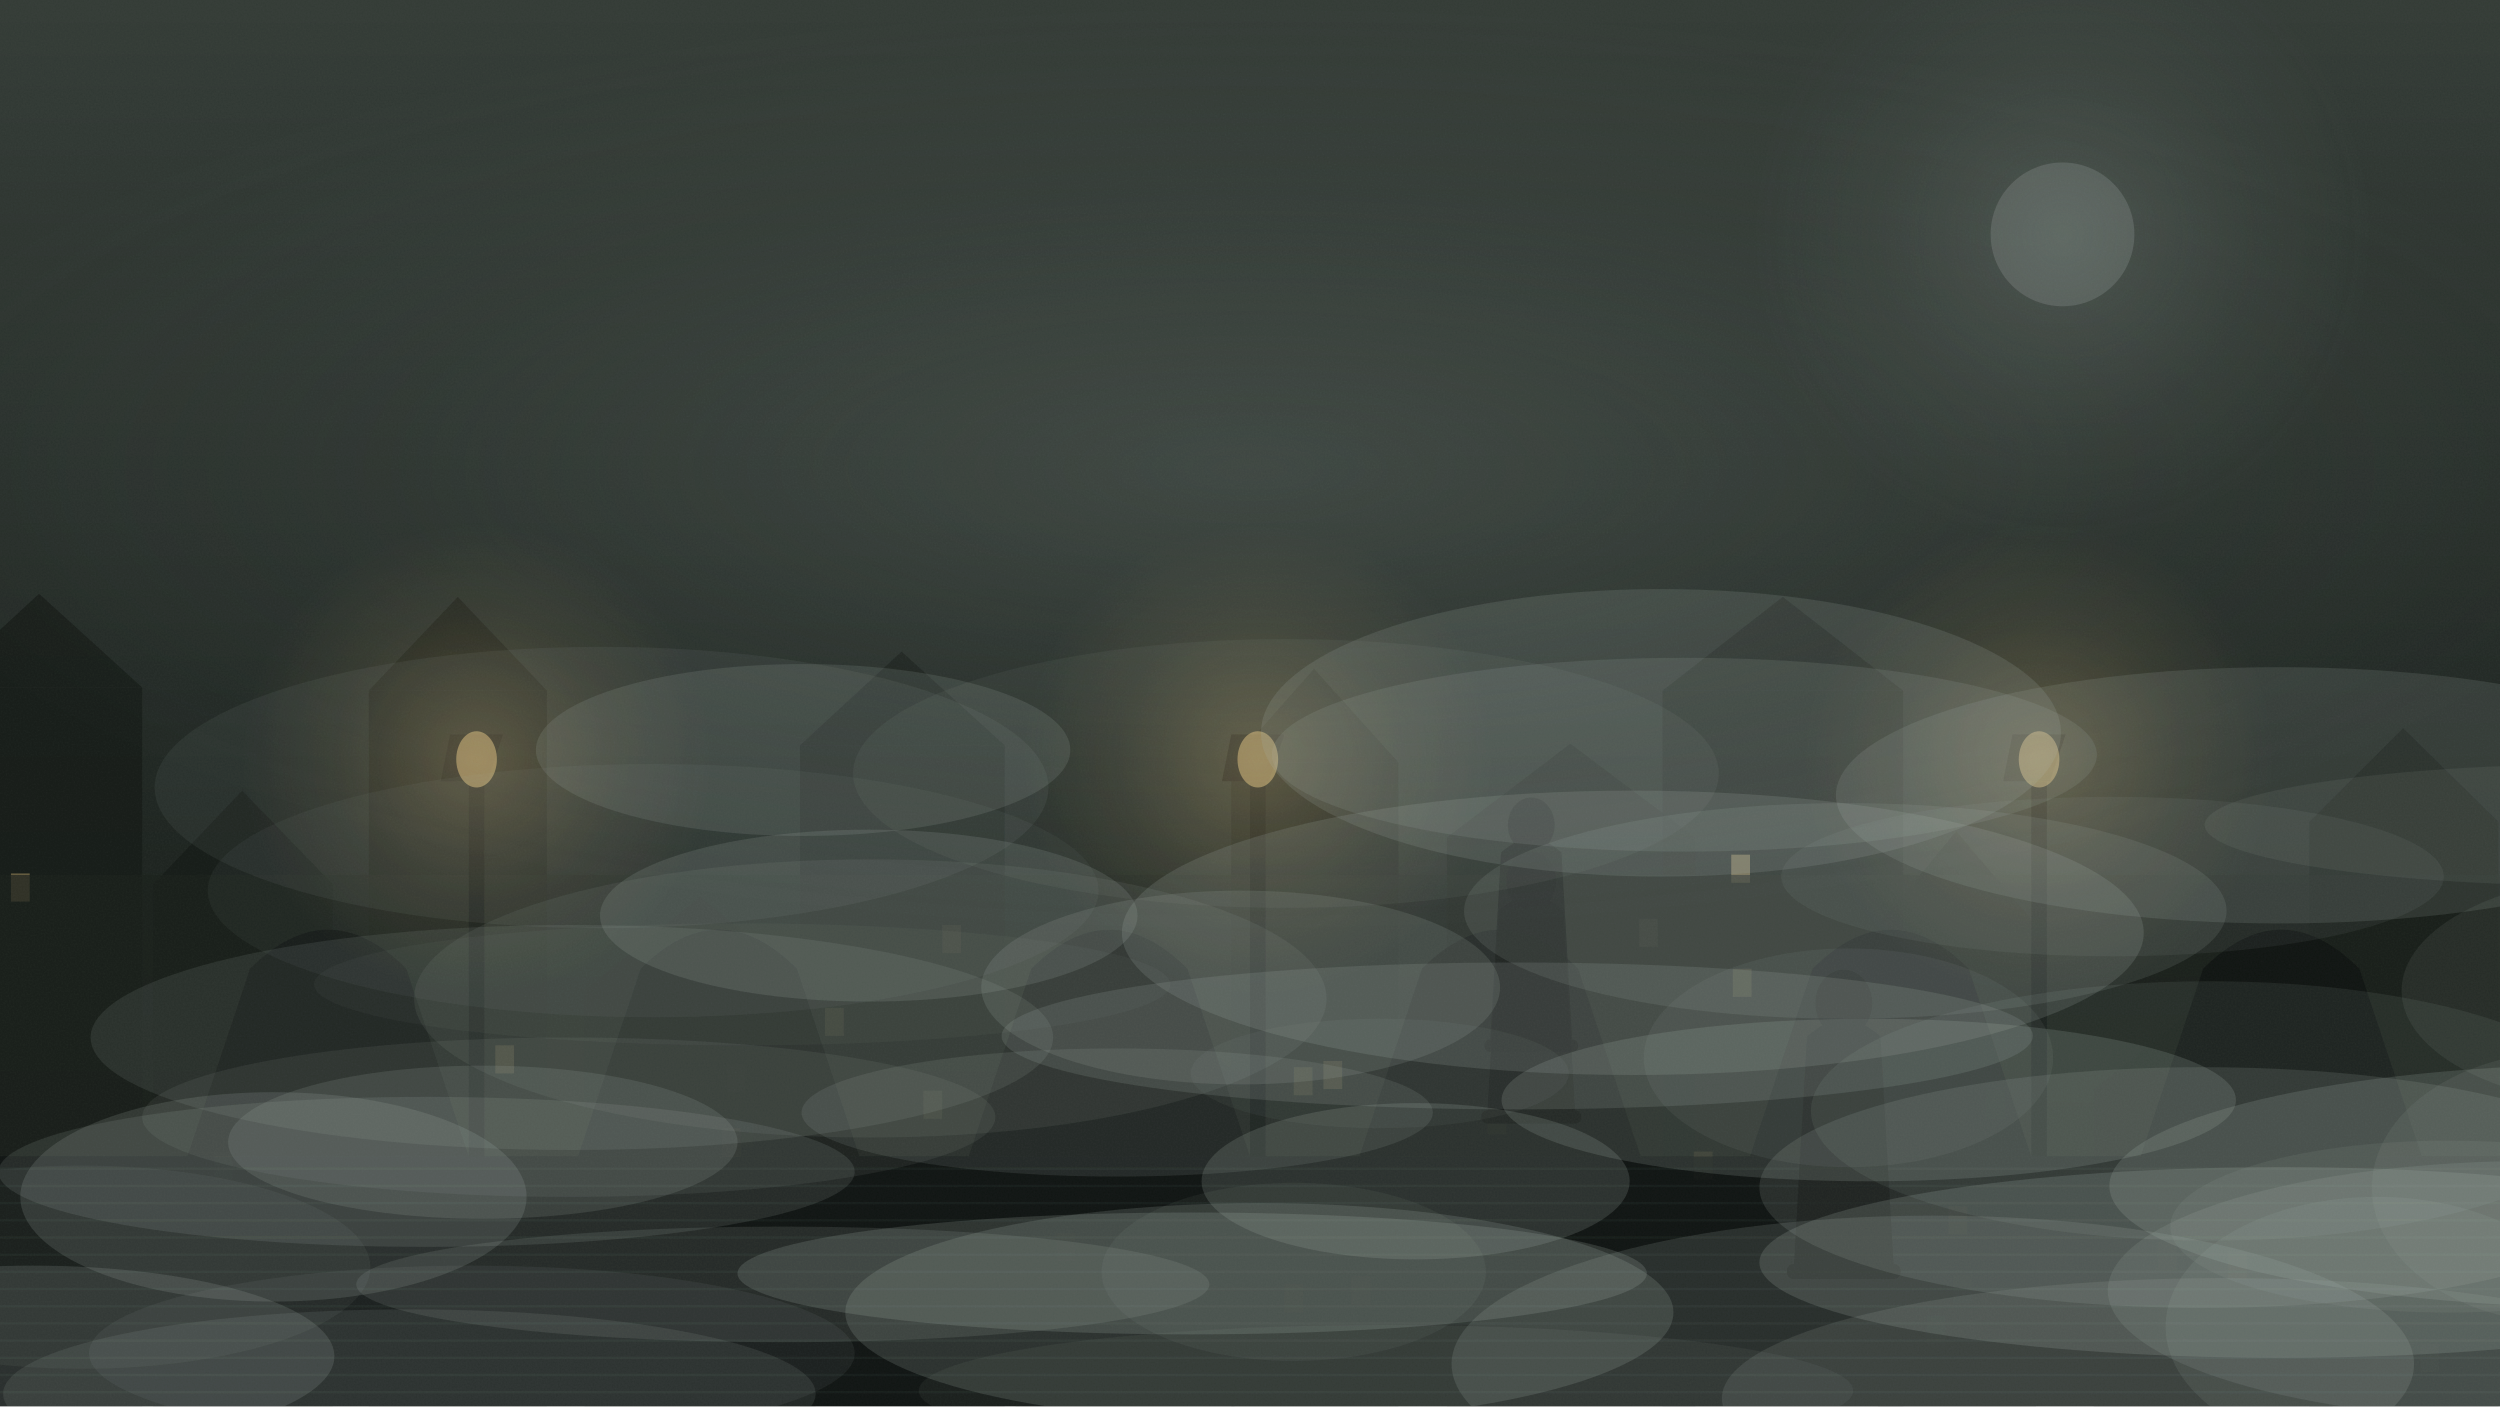
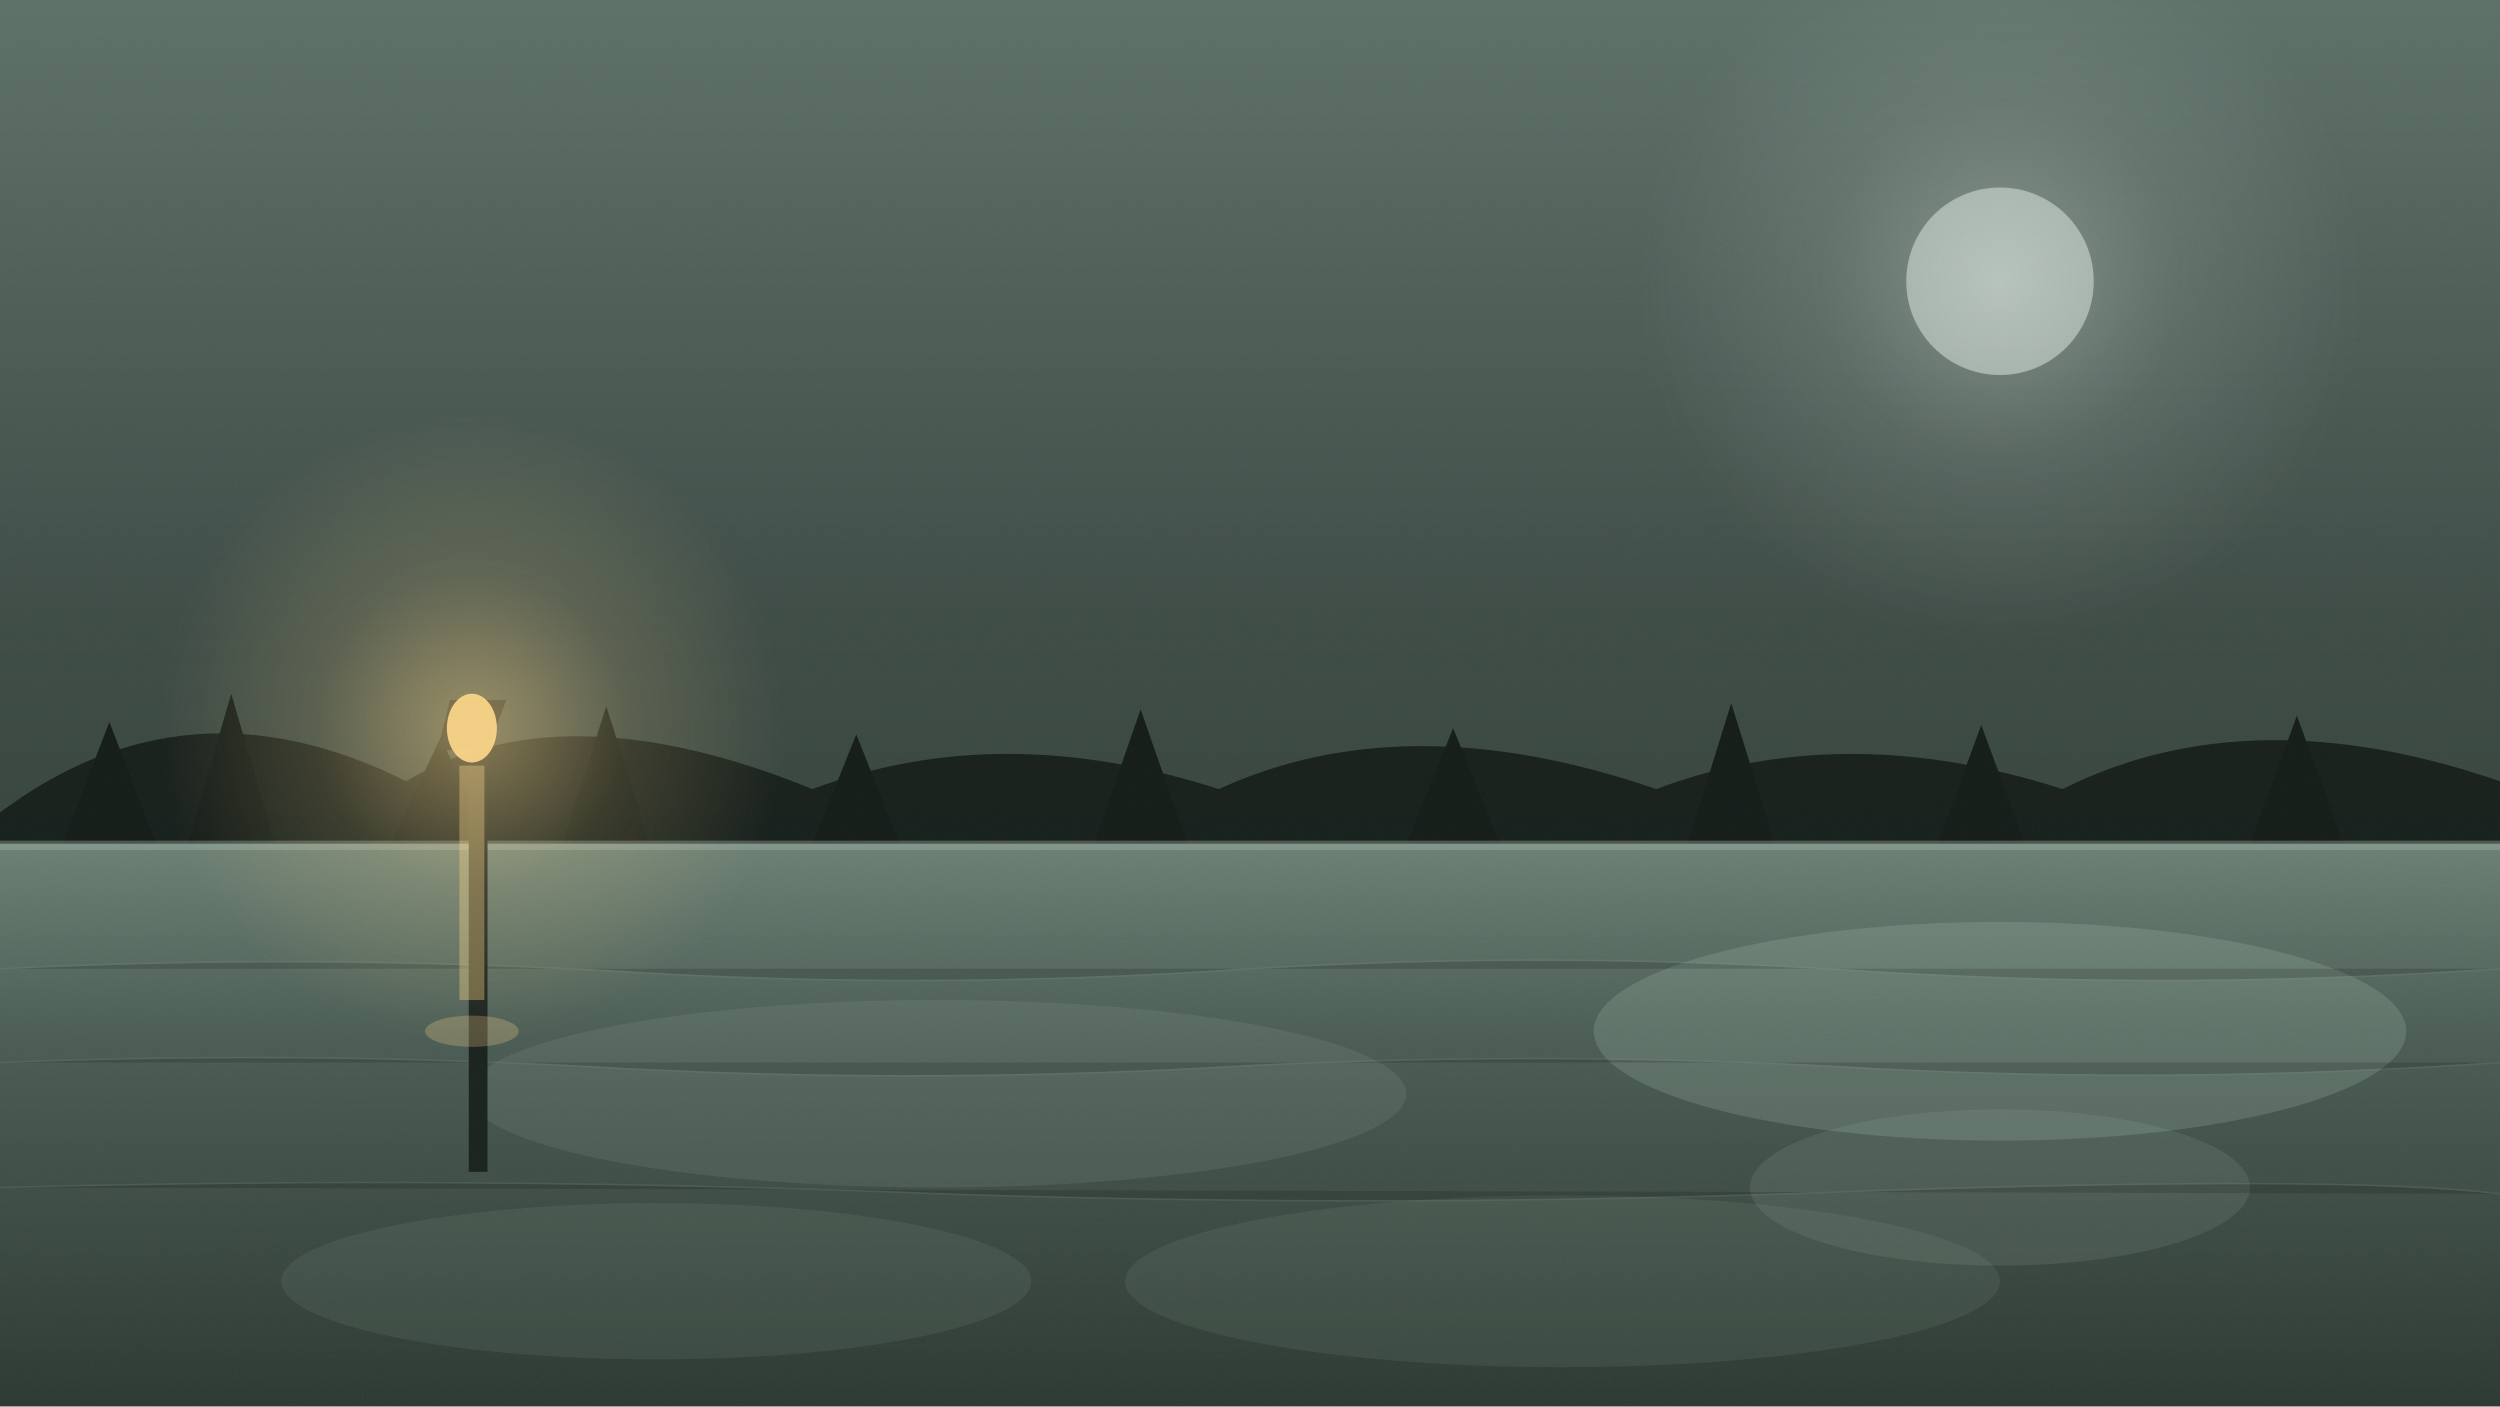
<svg xmlns="http://www.w3.org/2000/svg" viewBox="0 0 1600 900" width="1600" height="900" preserveAspectRatio="xMidYMid slice">
  <defs>
    <linearGradient id="sky" x1="0" y1="0" x2="0" y2="1">
-       <stop offset="0" stop-color="#39423c" />
-       <stop offset="0.55" stop-color="#222a25" />
-       <stop offset="1" stop-color="#12160f" />
+       <stop offset="0" stop-color="#5d7068" />
+       <stop offset="0.45" stop-color="#3d4b45" />
+       <stop offset="1" stop-color="#2a352f" />
+     </linearGradient>
+     <linearGradient id="ice" x1="0" y1="0" x2="0" y2="1">
+       <stop offset="0" stop-color="#6b7f74" />
+       <stop offset="0.35" stop-color="#4a5c53" />
+       <stop offset="1" stop-color="#2c3932" />
    </linearGradient>
    <radialGradient id="lg">
-       <stop offset="0" stop-color="#ffd98a" stop-opacity="0.55" />
-       <stop offset="0.6" stop-color="#ffd98a" stop-opacity="0.16" />
+       <stop offset="0" stop-color="#ffd98a" stop-opacity="0.7" />
+       <stop offset="0.5" stop-color="#ffd98a" stop-opacity="0.22" />
      <stop offset="1" stop-color="#ffd98a" stop-opacity="0" />
    </radialGradient>
-     <radialGradient id="fg">
-       <stop offset="0" stop-color="#b9c9c0" stop-opacity="0.55" />
-       <stop offset="0.6" stop-color="#b9c9c0" stop-opacity="0.16" />
-       <stop offset="1" stop-color="#b9c9c0" stop-opacity="0" />
+     <radialGradient id="moon">
+       <stop offset="0" stop-color="#e8f2ec" stop-opacity="0.6" />
+       <stop offset="0.5" stop-color="#c8d6ce" stop-opacity="0.22" />
+       <stop offset="1" stop-color="#c8d6ce" stop-opacity="0" />
    </radialGradient>
    <filter id="gr" x="0" y="0" width="100%" height="100%">
      <feTurbulence type="fractalNoise" baseFrequency="0.9" numOctaves="3" seed="7" />
      <feColorMatrix type="saturate" values="0" />
    </filter>
  </defs>
  <rect width="1600" height="900" fill="url(#sky)" />
-   <rect x="-40" y="440" width="131" height="460" fill="#151b17" opacity="0.8" />
-   <path d="M-40 440 L25 380 L91 440 Z" fill="#151b17" opacity="0.8" />
-   <rect x="7" y="559" width="12" height="18" fill="#ffd98a" opacity="0.39" />
-   <rect x="98" y="566" width="115" height="334" fill="#151b17" opacity="0.8" />
-   <path d="M98 566 L155 506 L213 566 Z" fill="#151b17" opacity="0.8" />
-   <rect x="137" y="737" width="12" height="18" fill="#ffd98a" opacity="0.14" />
-   <rect x="236" y="442" width="114" height="458" fill="#151b17" opacity="0.8" />
-   <path d="M236 442 L293 382 L350 442 Z" fill="#151b17" opacity="0.8" />
-   <rect x="317" y="669" width="12" height="18" fill="#ffd98a" opacity="0.43" />
-   <rect x="374" y="634" width="148" height="266" fill="#151b17" opacity="0.8" />
-   <path d="M374 634 L448 574 L522 634 Z" fill="#151b17" opacity="0.8" />
-   <rect x="470" y="716" width="12" height="18" fill="#ffd98a" opacity="0.13" />
-   <rect x="465" y="681" width="12" height="18" fill="#ffd98a" opacity="0.25" />
-   <rect x="462" y="722" width="12" height="18" fill="#ffd98a" opacity="0.44" />
-   <rect x="512" y="477" width="131" height="423" fill="#151b17" opacity="0.8" />
-   <path d="M512 477 L577 417 L643 477 Z" fill="#151b17" opacity="0.8" />
-   <rect x="538" y="856" width="12" height="18" fill="#ffd98a" opacity="0.13" />
-   <rect x="603" y="592" width="12" height="18" fill="#ffd98a" opacity="0.17" />
-   <rect x="591" y="698" width="12" height="18" fill="#ffd98a" opacity="0.22" />
-   <rect x="528" y="645" width="12" height="18" fill="#ffd98a" opacity="0.24" />
-   <rect x="650" y="686" width="140" height="214" fill="#151b17" opacity="0.8" />
-   <path d="M650 686 L720 626 L790 686 Z" fill="#151b17" opacity="0.8" />
-   <rect x="676" y="789" width="12" height="18" fill="#ffd98a" opacity="0.15" />
-   <rect x="788" y="488" width="107" height="412" fill="#151b17" opacity="0.8" />
-   <path d="M788 488 L841 428 L895 488 Z" fill="#151b17" opacity="0.8" />
-   <rect x="865" y="817" width="12" height="18" fill="#ffd98a" opacity="0.32" />
-   <rect x="847" y="679" width="12" height="18" fill="#ffd98a" opacity="0.44" />
-   <rect x="828" y="683" width="12" height="18" fill="#ffd98a" opacity="0.33" />
-   <rect x="822" y="822" width="12" height="18" fill="#ffd98a" opacity="0.27" />
-   <rect x="926" y="536" width="159" height="364" fill="#151b17" opacity="0.8" />
-   <path d="M926 536 L1005 476 L1085 536 Z" fill="#151b17" opacity="0.8" />
-   <rect x="952" y="708" width="12" height="18" fill="#ffd98a" opacity="0.35" />
-   <rect x="1049" y="588" width="12" height="18" fill="#ffd98a" opacity="0.13" />
-   <rect x="964" y="689" width="12" height="18" fill="#ffd98a" opacity="0.28" />
-   <rect x="1064" y="442" width="154" height="458" fill="#151b17" opacity="0.8" />
-   <path d="M1064 442 L1141 382 L1218 442 Z" fill="#151b17" opacity="0.8" />
-   <rect x="1109" y="620" width="12" height="18" fill="#ffd98a" opacity="0.41" />
-   <rect x="1084" y="737" width="12" height="18" fill="#ffd98a" opacity="0.30" />
-   <rect x="1108" y="547" width="12" height="18" fill="#ffd98a" opacity="0.42" />
-   <rect x="1202" y="592" width="101" height="308" fill="#151b17" opacity="0.8" />
-   <path d="M1202 592 L1252 532 L1303 592 Z" fill="#151b17" opacity="0.8" />
-   <rect x="1233" y="842" width="12" height="18" fill="#ffd98a" opacity="0.27" />
-   <rect x="1271" y="698" width="12" height="18" fill="#ffd98a" opacity="0.22" />
-   <rect x="1250" y="816" width="12" height="18" fill="#ffd98a" opacity="0.23" />
-   <rect x="1247" y="772" width="12" height="18" fill="#ffd98a" opacity="0.41" />
-   <rect x="1340" y="697" width="153" height="203" fill="#151b17" opacity="0.8" />
-   <path d="M1340 697 L1416 637 L1493 697 Z" fill="#151b17" opacity="0.8" />
-   <rect x="1381" y="795" width="12" height="18" fill="#ffd98a" opacity="0.22" />
-   <rect x="1426" y="801" width="12" height="18" fill="#ffd98a" opacity="0.45" />
-   <rect x="1391" y="824" width="12" height="18" fill="#ffd98a" opacity="0.12" />
-   <rect x="1408" y="791" width="12" height="18" fill="#ffd98a" opacity="0.14" />
-   <rect x="1478" y="526" width="121" height="374" fill="#151b17" opacity="0.8" />
-   <path d="M1478 526 L1538 466 L1599 526 Z" fill="#151b17" opacity="0.8" />
-   <rect x="1549" y="860" width="12" height="18" fill="#ffd98a" opacity="0.30" />
-   <rect x="1536" y="810" width="12" height="18" fill="#ffd98a" opacity="0.14" />
-   <rect x="0" y="560" width="1600" height="180" fill="#1b221d" opacity="0.7" />
-   <path d="M120 740 L160 620 Q210 570 260 620 L300 740 Z" fill="#0e1310" opacity="0.85" />
-   <path d="M370 740 L410 620 Q460 570 510 620 L550 740 Z" fill="#0e1310" opacity="0.85" />
-   <path d="M620 740 L660 620 Q710 570 760 620 L800 740 Z" fill="#0e1310" opacity="0.85" />
-   <path d="M870 740 L910 620 Q960 570 1010 620 L1050 740 Z" fill="#0e1310" opacity="0.85" />
-   <path d="M1120 740 L1160 620 Q1210 570 1260 620 L1300 740 Z" fill="#0e1310" opacity="0.85" />
-   <path d="M1370 740 L1410 620 Q1460 570 1510 620 L1550 740 Z" fill="#0e1310" opacity="0.85" />
-   <rect x="300" y="500" width="10" height="250" fill="#0d1210" opacity="0.95" />
-   <path d="M282 500 L288 470 L322 470 L312 500 Z" fill="#0d1210" opacity="0.95" />
-   <ellipse cx="305" cy="486" rx="13" ry="18" fill="#ffd98a" opacity="0.55" />
-   <circle cx="305" cy="486" r="150" fill="url(#lg)" opacity="0.55" />
-   <rect x="800" y="500" width="10" height="250" fill="#0d1210" opacity="0.95" />
-   <path d="M782 500 L788 470 L822 470 L812 500 Z" fill="#0d1210" opacity="0.95" />
-   <ellipse cx="805" cy="486" rx="13" ry="18" fill="#ffd98a" opacity="0.55" />
-   <circle cx="805" cy="486" r="150" fill="url(#lg)" opacity="0.55" />
-   <rect x="1300" y="500" width="10" height="250" fill="#0d1210" opacity="0.95" />
-   <path d="M1282 500 L1288 470 L1322 470 L1312 500 Z" fill="#0d1210" opacity="0.95" />
-   <ellipse cx="1305" cy="486" rx="13" ry="18" fill="#ffd98a" opacity="0.55" />
-   <circle cx="1305" cy="486" r="150" fill="url(#lg)" opacity="0.55" />
-   <rect x="0" y="740" width="1600" height="160" fill="#101513" opacity="0.95" />
-   <line x1="0" y1="748" x2="1600" y2="748" stroke="#1d2621" stroke-width="1.5" opacity="0.6" />
-   <line x1="0" y1="759" x2="1600" y2="759" stroke="#1d2621" stroke-width="1.5" opacity="0.6" />
-   <line x1="0" y1="770" x2="1600" y2="770" stroke="#1d2621" stroke-width="1.5" opacity="0.6" />
-   <line x1="0" y1="781" x2="1600" y2="781" stroke="#1d2621" stroke-width="1.5" opacity="0.6" />
-   <line x1="0" y1="792" x2="1600" y2="792" stroke="#1d2621" stroke-width="1.5" opacity="0.6" />
-   <line x1="0" y1="803" x2="1600" y2="803" stroke="#1d2621" stroke-width="1.5" opacity="0.6" />
-   <line x1="0" y1="814" x2="1600" y2="814" stroke="#1d2621" stroke-width="1.5" opacity="0.6" />
-   <line x1="0" y1="825" x2="1600" y2="825" stroke="#1d2621" stroke-width="1.5" opacity="0.6" />
-   <line x1="0" y1="836" x2="1600" y2="836" stroke="#1d2621" stroke-width="1.5" opacity="0.6" />
-   <line x1="0" y1="847" x2="1600" y2="847" stroke="#1d2621" stroke-width="1.5" opacity="0.6" />
-   <line x1="0" y1="858" x2="1600" y2="858" stroke="#1d2621" stroke-width="1.5" opacity="0.6" />
-   <line x1="0" y1="869" x2="1600" y2="869" stroke="#1d2621" stroke-width="1.5" opacity="0.6" />
-   <line x1="0" y1="880" x2="1600" y2="880" stroke="#1d2621" stroke-width="1.5" opacity="0.6" />
-   <line x1="0" y1="891" x2="1600" y2="891" stroke="#1d2621" stroke-width="1.5" opacity="0.6" />
-   <g fill="#050806" opacity="0.82" transform="translate(980,0) scale(0.88)">
-     <ellipse cx="0" cy="600" rx="17" ry="20" />
-     <path d="M-22 620 Q0 600 22 620 L30 760 L-30 760 Z" />
-     <rect x="-34" y="756" width="68" height="9" rx="4" />
+   <circle cx="1280" cy="180" r="60" fill="#e8f2ec" opacity="0.5" />
+   <circle cx="1280" cy="180" r="230" fill="url(#moon)" opacity="0.6" />
+   <path d="M0 520 Q120 430 260 500 Q360 440 520 505 Q640 460 780 505 Q900 450 1060 505 Q1180 460 1320 505 Q1440 445 1600 500 L1600 550 L0 550 Z" fill="#141c18" opacity="0.9" />
+   <path d="M40 540 L70 462 L100 540 Z" fill="#141c18" />
+   <path d="M120 540 L148 444 L176 540 Z" fill="#141c18" />
+   <path d="M250 540 L282 472 L314 540 Z" fill="#141c18" />
+   <path d="M360 540 L388 452 L416 540 Z" fill="#141c18" />
+   <path d="M520 540 L548 470 L576 540 Z" fill="#141c18" />
+   <path d="M700 540 L730 454 L760 540 Z" fill="#141c18" />
+   <path d="M900 540 L930 466 L960 540 Z" fill="#141c18" />
+   <path d="M1080 540 L1108 450 L1136 540 Z" fill="#141c18" />
+   <path d="M1240 540 L1268 464 L1296 540 Z" fill="#141c18" />
+   <path d="M1440 540 L1470 458 L1500 540 Z" fill="#141c18" />
+   <rect x="0" y="540" width="1600" height="360" fill="url(#ice)" />
+   <rect x="0" y="538" width="1600" height="6" fill="#a8bdb1" opacity="0.35" />
+   <ellipse cx="1280" cy="660" rx="260" ry="70" fill="#a8bdb1" opacity="0.22" />
+   <ellipse cx="1280" cy="760" rx="160" ry="50" fill="#a8bdb1" opacity="0.13" />
+   <ellipse cx="600" cy="700" rx="300" ry="60" fill="#a8bdb1" opacity="0.12" />
+   <ellipse cx="420" cy="820" rx="240" ry="50" fill="#a8bdb1" opacity="0.10" />
+   <ellipse cx="1000" cy="820" rx="280" ry="55" fill="#a8bdb1" opacity="0.10" />
+   <g stroke="#8fa398" stroke-width="1" opacity="0.15">
+     <path d="M0 620 Q200 610 400 622 Q600 634 800 620 Q1000 608 1200 622 Q1400 634 1600 620" />
+     <path d="M0 680 Q200 672 400 684 Q600 694 800 682 Q1000 672 1200 684 Q1400 694 1600 680" />
+     <path d="M0 760 Q300 752 600 764 Q900 774 1200 762 Q1500 752 1600 764" />
  </g>
-   <g fill="#050806" opacity="0.82" transform="translate(1180,0) scale(1.07)">
-     <ellipse cx="0" cy="600" rx="17" ry="20" />
-     <path d="M-22 620 Q0 600 22 620 L30 760 L-30 760 Z" />
-     <rect x="-34" y="756" width="68" height="9" rx="4" />
+   <g>
+     <rect x="300" y="480" width="12" height="270" fill="#1a221e" />
+     <path d="M280 480 L288 448 L324 448 L312 480 Z" fill="#1a221e" />
+     <ellipse cx="302" cy="466" rx="16" ry="22" fill="#ffd98a" opacity="0.9" />
+     <circle cx="302" cy="466" r="200" fill="url(#lg)" opacity="0.7" />
+     <rect x="294" y="490" width="16" height="150" fill="#ffd98a" opacity="0.35" />
+     <ellipse cx="302" cy="660" rx="30" ry="10" fill="#ffd98a" opacity="0.25" />
  </g>
-   <g fill="#050806" opacity="0.82" transform="translate(980,0) scale(0.94)">
-     <ellipse cx="0" cy="600" rx="17" ry="20" />
-     <path d="M-22 620 Q0 600 22 620 L30 760 L-30 760 Z" />
-     <rect x="-34" y="756" width="68" height="9" rx="4" />
-   </g>
-   <ellipse cx="1414" cy="711" rx="255" ry="83" fill="#c3d2c9" opacity="0.10" />
-   <ellipse cx="1643" cy="760" rx="125" ry="87" fill="#c3d2c9" opacity="0.09" />
-   <ellipse cx="557" cy="639" rx="292" ry="89" fill="#c3d2c9" opacity="0.09" />
-   <ellipse cx="1078" cy="483" rx="264" ry="62" fill="#c3d2c9" opacity="0.14" />
-   <ellipse cx="52" cy="811" rx="185" ry="65" fill="#c3d2c9" opacity="0.07" />
-   <ellipse cx="1423" cy="895" rx="321" ry="77" fill="#c3d2c9" opacity="0.14" />
-   <ellipse cx="794" cy="632" rx="166" ry="62" fill="#c3d2c9" opacity="0.15" />
-   <ellipse cx="823" cy="495" rx="277" ry="86" fill="#c3d2c9" opacity="0.07" />
-   <ellipse cx="1063" cy="469" rx="256" ry="92" fill="#c3d2c9" opacity="0.16" />
-   <ellipse cx="385" cy="504" rx="286" ry="90" fill="#c3d2c9" opacity="0.08" />
-   <ellipse cx="828" cy="814" rx="123" ry="57" fill="#c3d2c9" opacity="0.07" />
-   <ellipse cx="887" cy="890" rx="299" ry="42" fill="#c3d2c9" opacity="0.07" />
-   <ellipse cx="1459" cy="509" rx="284" ry="82" fill="#c3d2c9" opacity="0.15" />
-   <ellipse cx="883" cy="687" rx="121" ry="35" fill="#c3d2c9" opacity="0.06" />
-   <ellipse cx="1684" cy="634" rx="147" ry="74" fill="#c3d2c9" opacity="0.09" />
-   <ellipse cx="1237" cy="873" rx="308" ry="95" fill="#c3d2c9" opacity="0.16" />
-   <ellipse cx="1045" cy="597" rx="327" ry="91" fill="#c3d2c9" opacity="0.17" />
-   <ellipse cx="1352" cy="561" rx="212" ry="51" fill="#c3d2c9" opacity="0.08" />
-   <ellipse cx="1623" cy="826" rx="274" ry="83" fill="#c3d2c9" opacity="0.14" />
-   <ellipse cx="1196" cy="704" rx="235" ry="52" fill="#c3d2c9" opacity="0.18" />
-   <ellipse cx="21" cy="868" rx="193" ry="58" fill="#c3d2c9" opacity="0.17" />
-   <ellipse cx="1410" cy="760" rx="284" ry="77" fill="#c3d2c9" opacity="0.15" />
-   <ellipse cx="501" cy="822" rx="273" ry="37" fill="#c3d2c9" opacity="0.14" />
-   <ellipse cx="1567" cy="785" rx="178" ry="55" fill="#c3d2c9" opacity="0.09" />
-   <ellipse cx="556" cy="586" rx="172" ry="55" fill="#c3d2c9" opacity="0.16" />
-   <ellipse cx="906" cy="756" rx="137" ry="50" fill="#c3d2c9" opacity="0.18" />
-   <ellipse cx="971" cy="663" rx="330" ry="47" fill="#c3d2c9" opacity="0.16" />
-   <ellipse cx="715" cy="712" rx="202" ry="41" fill="#c3d2c9" opacity="0.13" />
-   <ellipse cx="806" cy="840" rx="265" ry="70" fill="#c3d2c9" opacity="0.18" />
-   <ellipse cx="1181" cy="583" rx="244" ry="69" fill="#c3d2c9" opacity="0.13" />
-   <ellipse cx="1460" cy="808" rx="334" ry="61" fill="#c3d2c9" opacity="0.19" />
-   <ellipse cx="418" cy="570" rx="285" ry="81" fill="#c3d2c9" opacity="0.06" />
-   <ellipse cx="475" cy="630" rx="274" ry="39" fill="#c3d2c9" opacity="0.05" />
-   <ellipse cx="1668" cy="528" rx="257" ry="39" fill="#c3d2c9" opacity="0.09" />
-   <ellipse cx="763" cy="815" rx="291" ry="39" fill="#c3d2c9" opacity="0.19" />
-   <ellipse cx="175" cy="766" rx="162" ry="67" fill="#c3d2c9" opacity="0.17" />
-   <ellipse cx="273" cy="750" rx="274" ry="48" fill="#c3d2c9" opacity="0.14" />
-   <ellipse cx="302" cy="866" rx="245" ry="56" fill="#c3d2c9" opacity="0.08" />
-   <ellipse cx="1183" cy="677" rx="131" ry="70" fill="#c3d2c9" opacity="0.08" />
-   <ellipse cx="1521" cy="849" rx="135" ry="83" fill="#c3d2c9" opacity="0.11" />
-   <ellipse cx="364" cy="715" rx="273" ry="51" fill="#c3d2c9" opacity="0.09" />
-   <ellipse cx="366" cy="664" rx="308" ry="72" fill="#c3d2c9" opacity="0.12" />
-   <ellipse cx="514" cy="480" rx="171" ry="55" fill="#c3d2c9" opacity="0.15" />
-   <ellipse cx="309" cy="731" rx="163" ry="49" fill="#c3d2c9" opacity="0.15" />
-   <ellipse cx="1677" cy="759" rx="327" ry="78" fill="#c3d2c9" opacity="0.18" />
-   <ellipse cx="262" cy="892" rx="260" ry="54" fill="#c3d2c9" opacity="0.12" />
-   <ellipse cx="800" cy="300" rx="900" ry="300" fill="url(#fg)" opacity="0.35" />
-   <circle cx="1320" cy="150" r="46" fill="#e6f0ea" opacity="0.18" />
-   <circle cx="1320" cy="150" r="200" fill="url(#fg)" opacity="0.4" />
-   <rect width="1600" height="900" filter="url(#gr)" opacity="0.05" />
-   <rect width="1600" height="900" fill="#0c110e" opacity="0.14" />
+   <rect width="1600" height="900" filter="url(#gr)" opacity="0.04" />
</svg>
